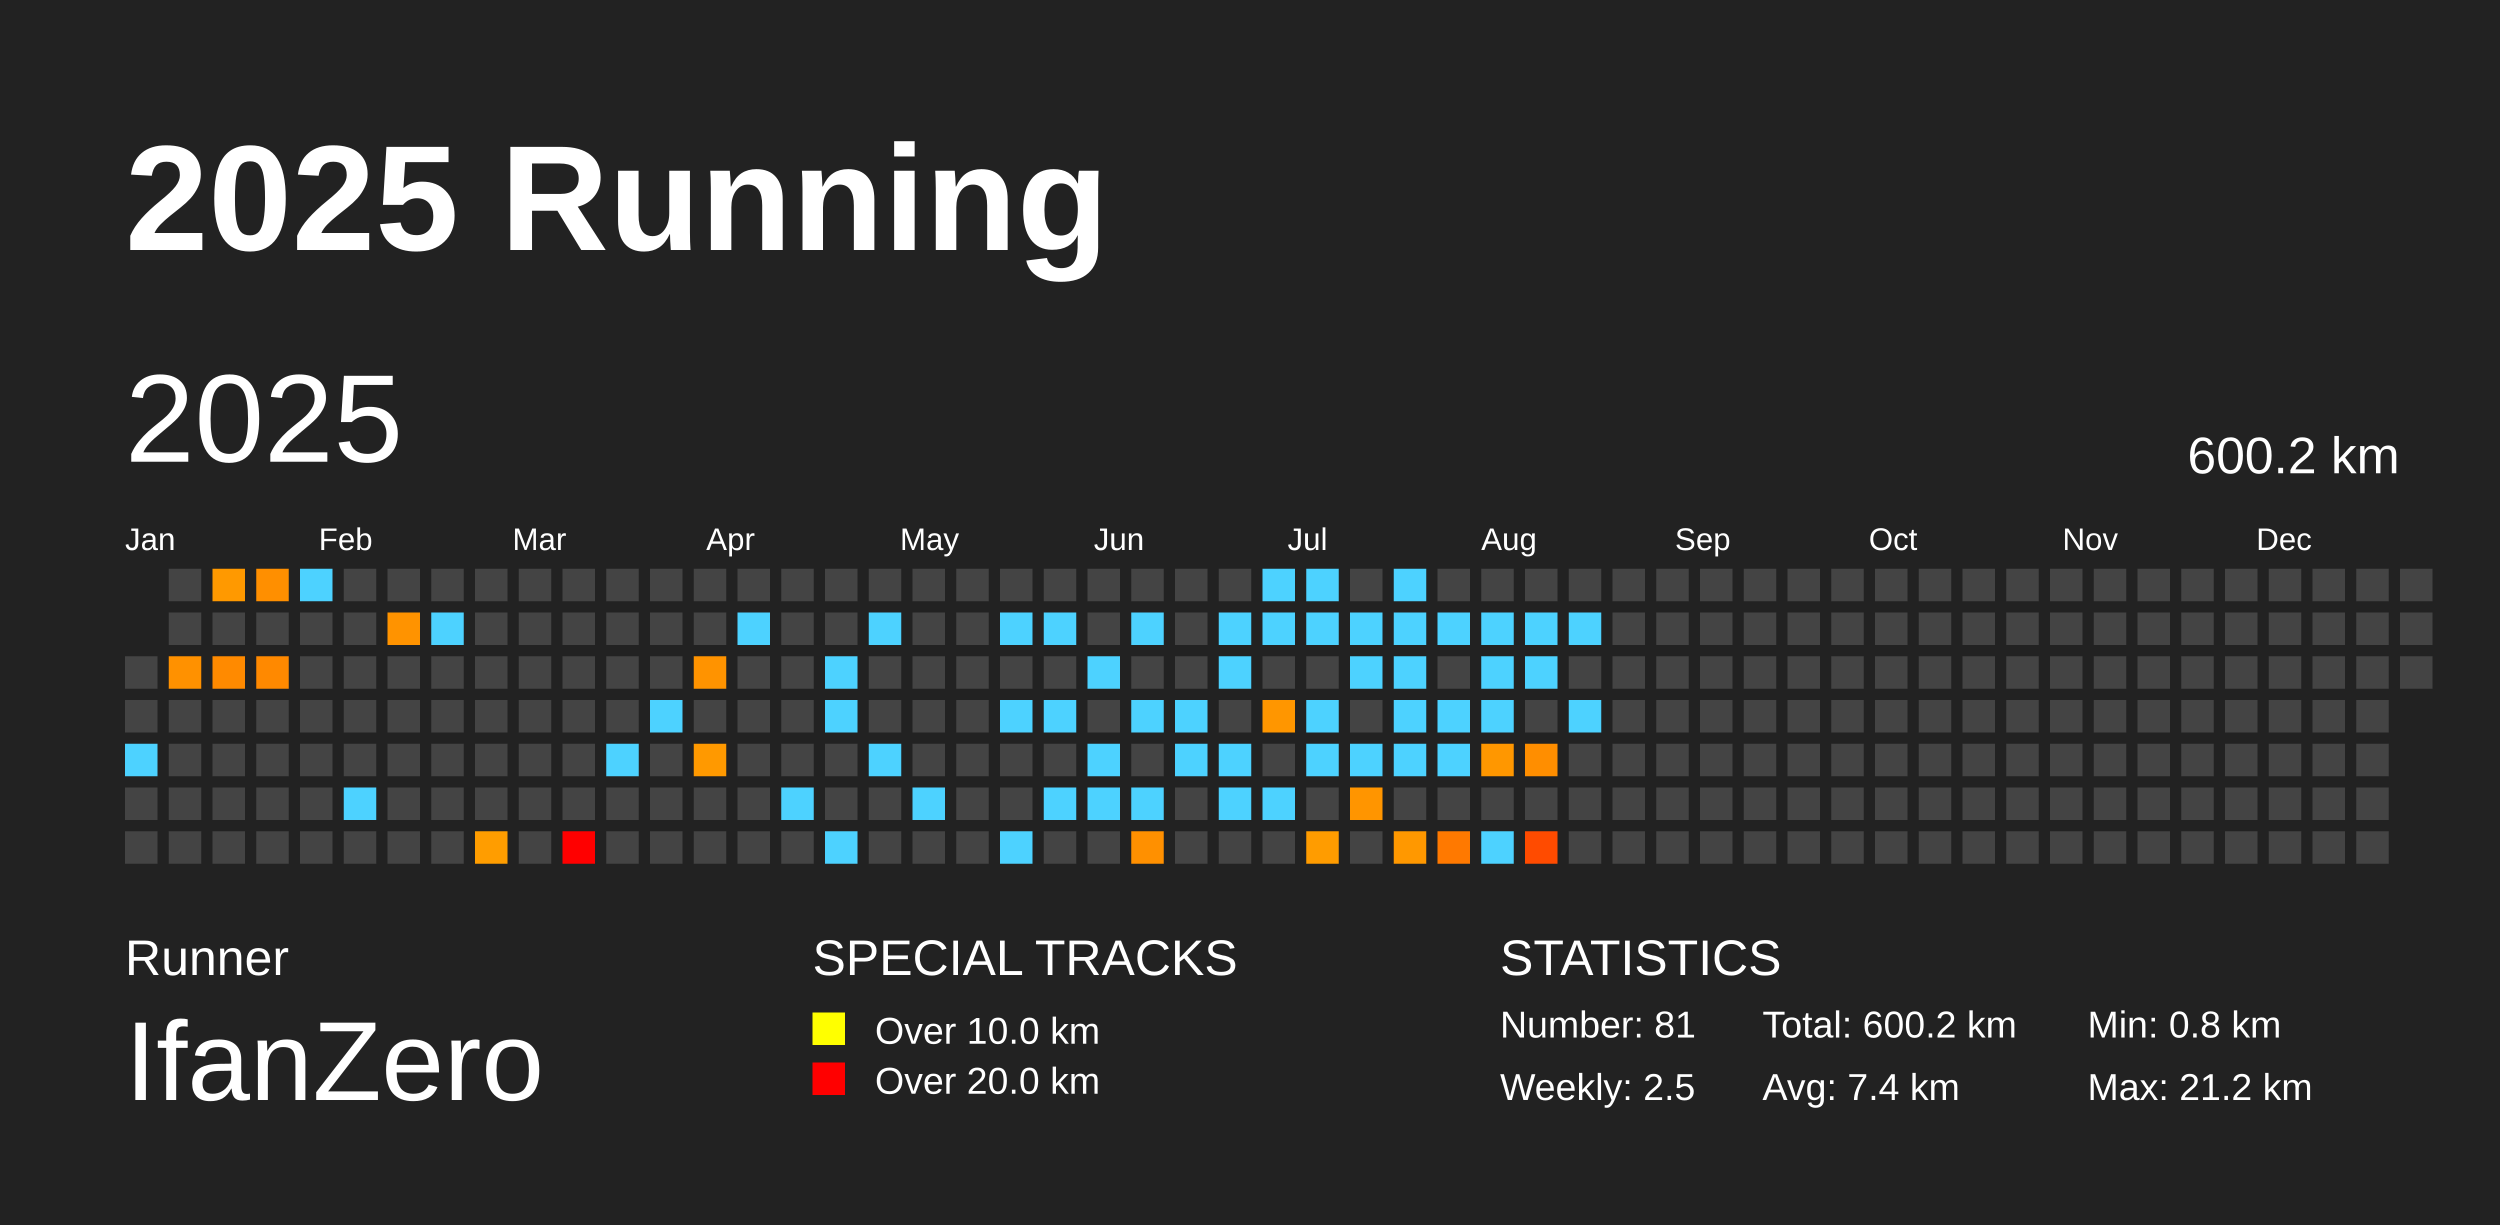
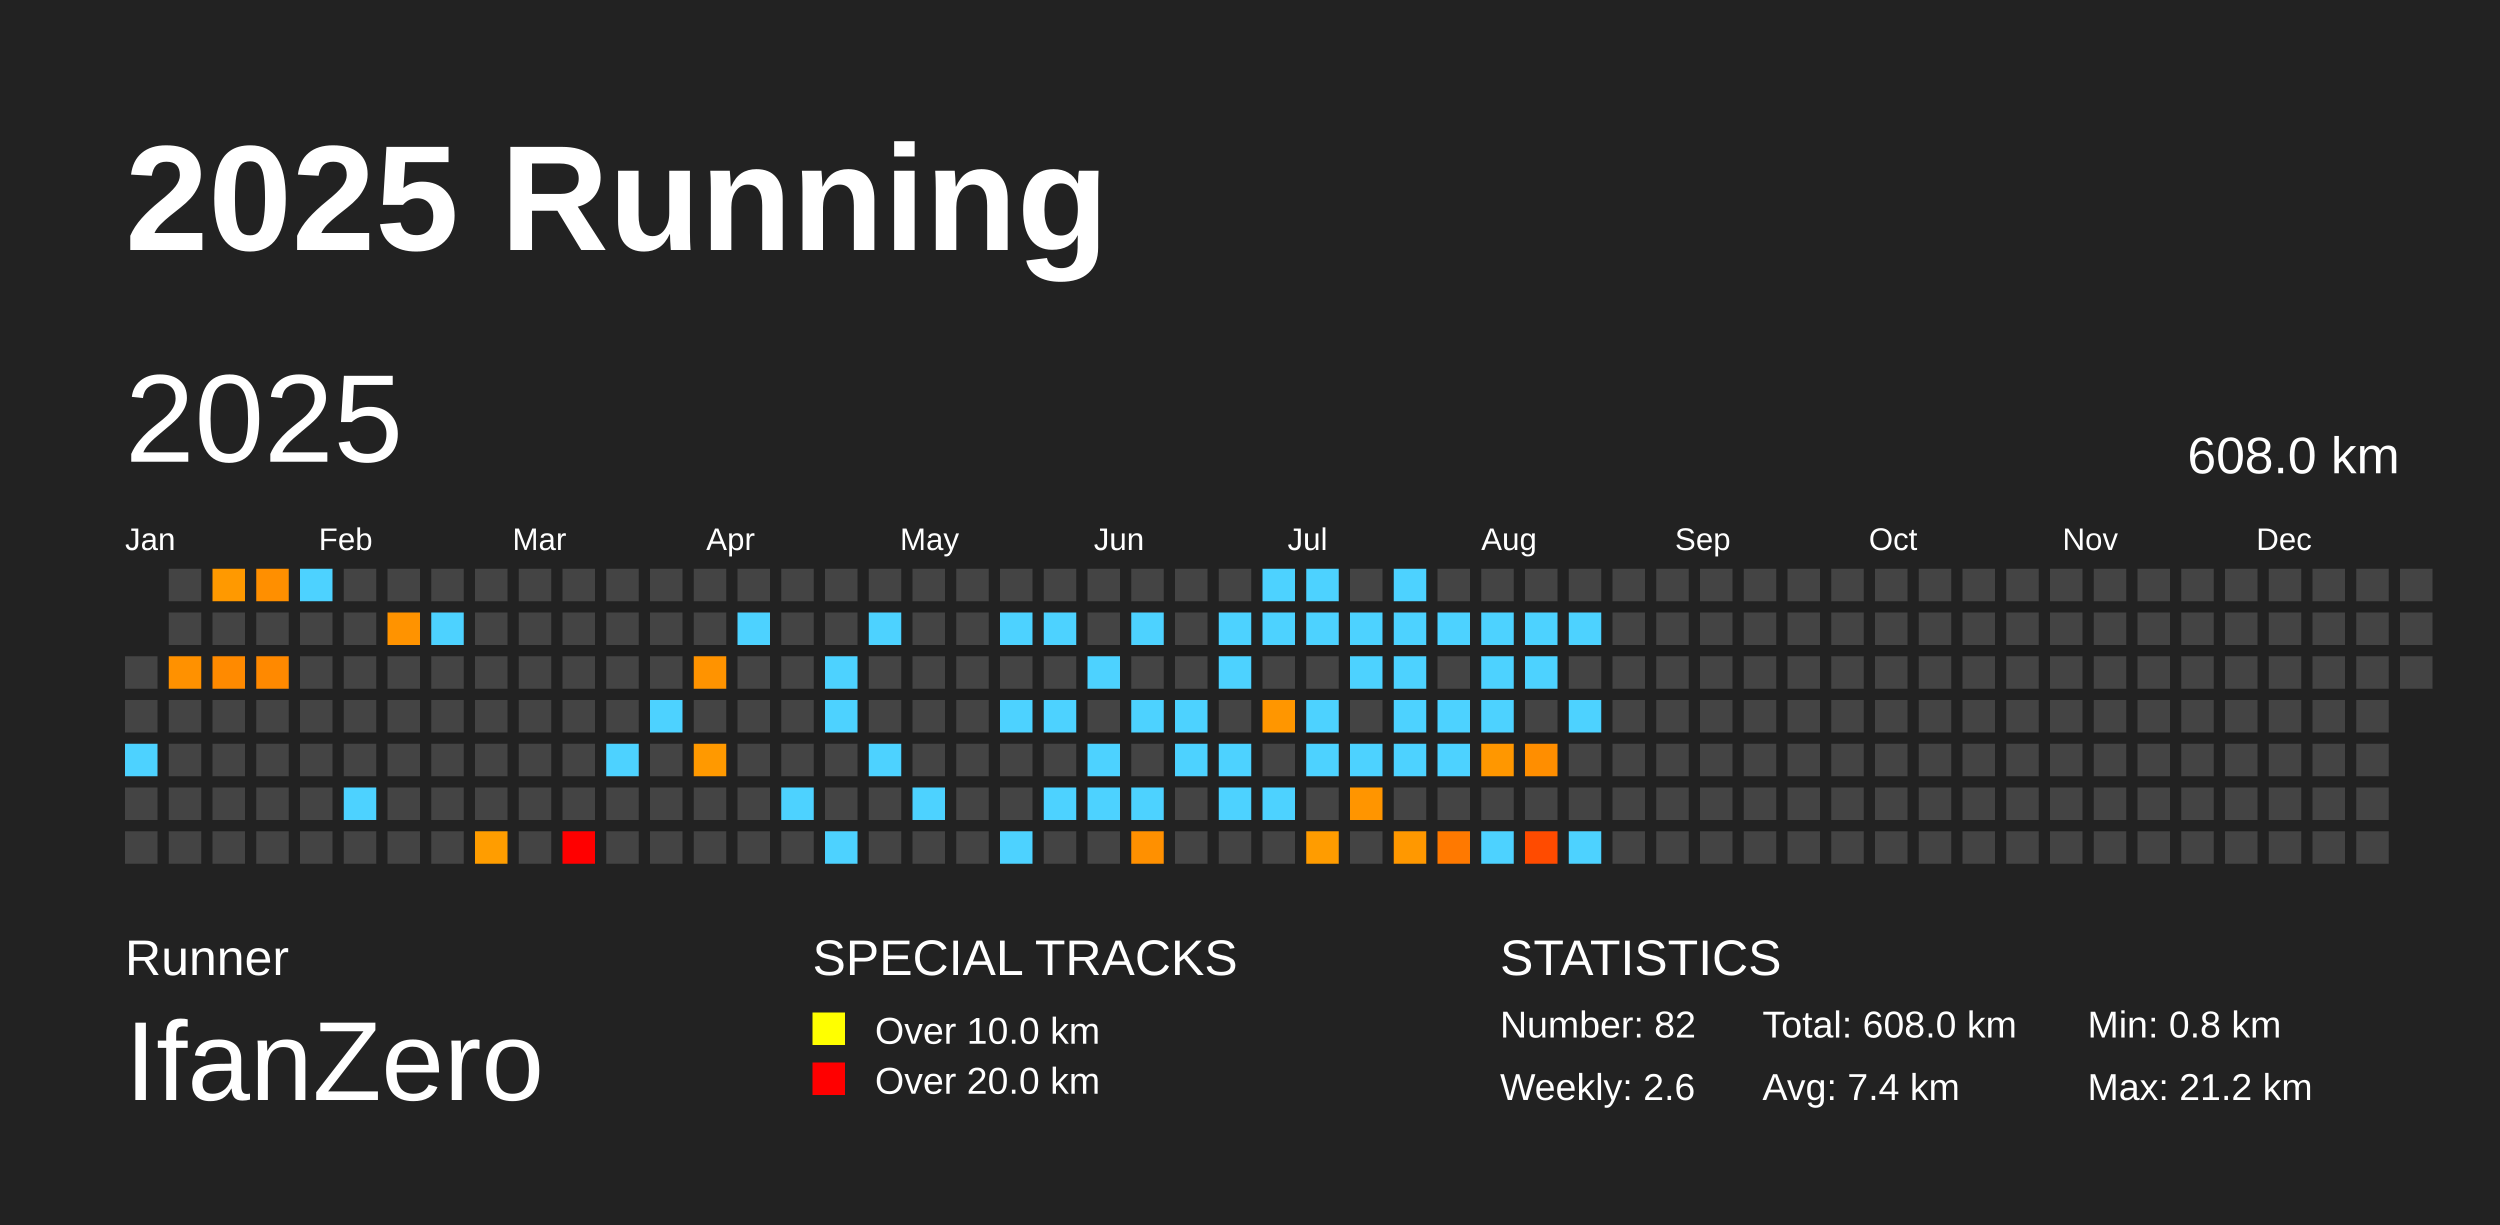
<svg xmlns="http://www.w3.org/2000/svg" baseProfile="full" height="98mm" version="1.1" viewBox="0,0,200,98" width="200mm">
  <defs />
  <rect fill="#222222" height="98" width="200" x="0" y="0" />
  <text fill="#FFFFFF" style="font-size:12px; font-family:Arial; font-weight:bold;" x="10" y="20">2025 Running</text>
  <text fill="#FFFFFF" style="font-size:4px; font-family:Arial" x="10" y="78">Runner</text>
  <text fill="#FFFFFF" style="font-size:9px; font-family:Arial" x="10" y="88">IfanZero</text>
  <text fill="#FFFFFF" style="font-size:4px; font-family:Arial" x="65" y="78">SPECIAL TRACKS</text>
  <rect fill="yellow" height="2.6" width="2.6" x="65" y="81" />
  <text fill="#FFFFFF" style="font-size:3px; font-family:Arial" x="70" y="83.5">Over 10.0 km</text>
  <rect fill="red" height="2.6" width="2.6" x="65" y="85" />
  <text fill="#FFFFFF" style="font-size:3px; font-family:Arial" x="70" y="87.5">Over 20.0 km</text>
  <text fill="#FFFFFF" style="font-size:4px; font-family:Arial" x="120" y="78">STATISTICS</text>
-   <text fill="#FFFFFF" style="font-size:3px; font-family:Arial" x="120" y="83">Number: 81</text>
-   <text fill="#FFFFFF" style="font-size:3px; font-family:Arial" x="120" y="88">Weekly: 2.5</text>
-   <text fill="#FFFFFF" style="font-size:3px; font-family:Arial" x="141" y="83">Total: 600.2 km</text>
+   <text fill="#FFFFFF" style="font-size:3px; font-family:Arial" x="120" y="83">Number: 82</text>
+   <text fill="#FFFFFF" style="font-size:3px; font-family:Arial" x="120" y="88">Weekly: 2.6</text>
+   <text fill="#FFFFFF" style="font-size:3px; font-family:Arial" x="141" y="83">Total: 608.0 km</text>
  <text fill="#FFFFFF" style="font-size:3px; font-family:Arial" x="141" y="88">Avg: 7.4 km</text>
  <text fill="#FFFFFF" style="font-size:3px; font-family:Arial" x="167" y="83">Min: 0.8 km</text>
  <text fill="#FFFFFF" style="font-size:3px; font-family:Arial" x="167" y="88">Max: 21.2 km</text>
  <text dominant-baseline="hanging" fill="#FFFFFF" style="font-size:10.0px; font-family:Arial;" x="10" y="30">2025</text>
-   <text dominant-baseline="hanging" fill="#FFFFFF" style="font-size:4.125px; font-family:Arial;" x="175" y="35">600.2 km</text>
+   <text dominant-baseline="hanging" fill="#FFFFFF" style="font-size:4.125px; font-family:Arial;" x="175" y="35">608.0 km</text>
  <text fill="#FFFFFF" style="font-size:2.5px; font-family:Arial" x="10.0" y="44">Jan</text>
  <text fill="#FFFFFF" style="font-size:2.5px; font-family:Arial" x="25.5" y="44">Feb</text>
  <text fill="#FFFFFF" style="font-size:2.5px; font-family:Arial" x="41.0" y="44">Mar</text>
  <text fill="#FFFFFF" style="font-size:2.5px; font-family:Arial" x="56.5" y="44">Apr</text>
  <text fill="#FFFFFF" style="font-size:2.5px; font-family:Arial" x="72.0" y="44">May</text>
  <text fill="#FFFFFF" style="font-size:2.5px; font-family:Arial" x="87.5" y="44">Jun</text>
  <text fill="#FFFFFF" style="font-size:2.5px; font-family:Arial" x="103.0" y="44">Jul</text>
  <text fill="#FFFFFF" style="font-size:2.5px; font-family:Arial" x="118.5" y="44">Aug</text>
  <text fill="#FFFFFF" style="font-size:2.5px; font-family:Arial" x="134.0" y="44">Sep</text>
  <text fill="#FFFFFF" style="font-size:2.5px; font-family:Arial" x="149.5" y="44">Oct</text>
  <text fill="#FFFFFF" style="font-size:2.5px; font-family:Arial" x="165.0" y="44">Nov</text>
  <text fill="#FFFFFF" style="font-size:2.5px; font-family:Arial" x="180.5" y="44">Dec</text>
  <rect fill="#444444" height="2.6" width="2.6" x="10.0" y="52.5" />
  <rect fill="#444444" height="2.6" width="2.6" x="10.0" y="56.0" />
  <rect fill="#4dd2ff" height="2.6" width="2.6" x="10.0" y="59.5" />
  <rect fill="#444444" height="2.6" width="2.6" x="10.0" y="63.0" />
  <rect fill="#444444" height="2.6" width="2.6" x="10.0" y="66.5" />
  <rect fill="#444444" height="2.6" width="2.6" x="13.5" y="45.5" />
  <rect fill="#444444" height="2.6" width="2.6" x="13.5" y="49.0" />
  <rect fill="#ff9100" height="2.6" width="2.6" x="13.5" y="52.5" />
  <rect fill="#444444" height="2.6" width="2.6" x="13.5" y="56.0" />
  <rect fill="#444444" height="2.6" width="2.6" x="13.5" y="59.5" />
  <rect fill="#444444" height="2.6" width="2.6" x="13.5" y="63.0" />
  <rect fill="#444444" height="2.6" width="2.6" x="13.5" y="66.5" />
  <rect fill="#ff9900" height="2.6" width="2.6" x="17.0" y="45.5" />
  <rect fill="#444444" height="2.6" width="2.6" x="17.0" y="49.0" />
  <rect fill="#ff8a00" height="2.6" width="2.6" x="17.0" y="52.5" />
  <rect fill="#444444" height="2.6" width="2.6" x="17.0" y="56.0" />
  <rect fill="#444444" height="2.6" width="2.6" x="17.0" y="59.5" />
  <rect fill="#444444" height="2.6" width="2.6" x="17.0" y="63.0" />
  <rect fill="#444444" height="2.6" width="2.6" x="17.0" y="66.5" />
  <rect fill="#ff8f00" height="2.6" width="2.6" x="20.5" y="45.5" />
  <rect fill="#444444" height="2.6" width="2.6" x="20.5" y="49.0" />
  <rect fill="#ff8900" height="2.6" width="2.6" x="20.5" y="52.5" />
  <rect fill="#444444" height="2.6" width="2.6" x="20.5" y="56.0" />
  <rect fill="#444444" height="2.6" width="2.6" x="20.5" y="59.5" />
  <rect fill="#444444" height="2.6" width="2.6" x="20.5" y="63.0" />
  <rect fill="#444444" height="2.6" width="2.6" x="20.5" y="66.5" />
  <rect fill="#4dd2ff" height="2.6" width="2.6" x="24.0" y="45.5" />
  <rect fill="#444444" height="2.6" width="2.6" x="24.0" y="49.0" />
  <rect fill="#444444" height="2.6" width="2.6" x="24.0" y="52.5" />
  <rect fill="#444444" height="2.6" width="2.6" x="24.0" y="56.0" />
  <rect fill="#444444" height="2.6" width="2.6" x="24.0" y="59.5" />
  <rect fill="#444444" height="2.6" width="2.6" x="24.0" y="63.0" />
  <rect fill="#444444" height="2.6" width="2.6" x="24.0" y="66.5" />
  <rect fill="#444444" height="2.6" width="2.6" x="27.5" y="45.5" />
  <rect fill="#444444" height="2.6" width="2.6" x="27.5" y="49.0" />
  <rect fill="#444444" height="2.6" width="2.6" x="27.5" y="52.5" />
  <rect fill="#444444" height="2.6" width="2.6" x="27.5" y="56.0" />
  <rect fill="#444444" height="2.6" width="2.6" x="27.5" y="59.5" />
  <rect fill="#4dd2ff" height="2.6" width="2.6" x="27.5" y="63.0" />
  <rect fill="#444444" height="2.6" width="2.6" x="27.5" y="66.5" />
  <rect fill="#444444" height="2.6" width="2.6" x="31.0" y="45.5" />
  <rect fill="#ff9300" height="2.6" width="2.6" x="31.0" y="49.0" />
  <rect fill="#444444" height="2.6" width="2.6" x="31.0" y="52.5" />
  <rect fill="#444444" height="2.6" width="2.6" x="31.0" y="56.0" />
  <rect fill="#444444" height="2.6" width="2.6" x="31.0" y="59.5" />
  <rect fill="#444444" height="2.6" width="2.6" x="31.0" y="63.0" />
  <rect fill="#444444" height="2.6" width="2.6" x="31.0" y="66.5" />
  <rect fill="#444444" height="2.6" width="2.6" x="34.5" y="45.5" />
  <rect fill="#4dd2ff" height="2.6" width="2.6" x="34.5" y="49.0" />
  <rect fill="#444444" height="2.6" width="2.6" x="34.5" y="52.5" />
  <rect fill="#444444" height="2.6" width="2.6" x="34.5" y="56.0" />
  <rect fill="#444444" height="2.6" width="2.6" x="34.5" y="59.5" />
  <rect fill="#444444" height="2.6" width="2.6" x="34.5" y="63.0" />
  <rect fill="#444444" height="2.6" width="2.6" x="34.5" y="66.5" />
  <rect fill="#444444" height="2.6" width="2.6" x="38.0" y="45.5" />
  <rect fill="#444444" height="2.6" width="2.6" x="38.0" y="49.0" />
  <rect fill="#444444" height="2.6" width="2.6" x="38.0" y="52.5" />
  <rect fill="#444444" height="2.6" width="2.6" x="38.0" y="56.0" />
  <rect fill="#444444" height="2.6" width="2.6" x="38.0" y="59.5" />
  <rect fill="#444444" height="2.6" width="2.6" x="38.0" y="63.0" />
  <rect fill="#ff9d00" height="2.6" width="2.6" x="38.0" y="66.5" />
  <rect fill="#444444" height="2.6" width="2.6" x="41.5" y="45.5" />
  <rect fill="#444444" height="2.6" width="2.6" x="41.5" y="49.0" />
  <rect fill="#444444" height="2.6" width="2.6" x="41.5" y="52.5" />
  <rect fill="#444444" height="2.6" width="2.6" x="41.5" y="56.0" />
  <rect fill="#444444" height="2.6" width="2.6" x="41.5" y="59.5" />
  <rect fill="#444444" height="2.6" width="2.6" x="41.5" y="63.0" />
  <rect fill="#444444" height="2.6" width="2.6" x="41.5" y="66.5" />
  <rect fill="#444444" height="2.6" width="2.6" x="45.0" y="45.5" />
  <rect fill="#444444" height="2.6" width="2.6" x="45.0" y="49.0" />
  <rect fill="#444444" height="2.6" width="2.6" x="45.0" y="52.5" />
  <rect fill="#444444" height="2.6" width="2.6" x="45.0" y="56.0" />
  <rect fill="#444444" height="2.6" width="2.6" x="45.0" y="59.5" />
  <rect fill="#444444" height="2.6" width="2.6" x="45.0" y="63.0" />
  <rect fill="red" height="2.6" width="2.6" x="45.0" y="66.5" />
  <rect fill="#444444" height="2.6" width="2.6" x="48.5" y="45.5" />
  <rect fill="#444444" height="2.6" width="2.6" x="48.5" y="49.0" />
  <rect fill="#444444" height="2.6" width="2.6" x="48.5" y="52.5" />
  <rect fill="#444444" height="2.6" width="2.6" x="48.5" y="56.0" />
  <rect fill="#4dd2ff" height="2.6" width="2.6" x="48.5" y="59.5" />
  <rect fill="#444444" height="2.6" width="2.6" x="48.5" y="63.0" />
  <rect fill="#444444" height="2.6" width="2.6" x="48.5" y="66.5" />
  <rect fill="#444444" height="2.6" width="2.6" x="52.0" y="45.5" />
  <rect fill="#444444" height="2.6" width="2.6" x="52.0" y="49.0" />
  <rect fill="#444444" height="2.6" width="2.6" x="52.0" y="52.5" />
  <rect fill="#4dd2ff" height="2.6" width="2.6" x="52.0" y="56.0" />
  <rect fill="#444444" height="2.6" width="2.6" x="52.0" y="59.5" />
  <rect fill="#444444" height="2.6" width="2.6" x="52.0" y="63.0" />
  <rect fill="#444444" height="2.6" width="2.6" x="52.0" y="66.5" />
  <rect fill="#444444" height="2.6" width="2.6" x="55.5" y="45.5" />
  <rect fill="#444444" height="2.6" width="2.6" x="55.5" y="49.0" />
  <rect fill="#ff9300" height="2.6" width="2.6" x="55.5" y="52.5" />
  <rect fill="#444444" height="2.6" width="2.6" x="55.5" y="56.0" />
  <rect fill="#ff9900" height="2.6" width="2.6" x="55.5" y="59.5" />
  <rect fill="#444444" height="2.6" width="2.6" x="55.5" y="63.0" />
  <rect fill="#444444" height="2.6" width="2.6" x="55.5" y="66.5" />
  <rect fill="#444444" height="2.6" width="2.6" x="59.0" y="45.5" />
  <rect fill="#4dd2ff" height="2.6" width="2.6" x="59.0" y="49.0" />
  <rect fill="#444444" height="2.6" width="2.6" x="59.0" y="52.5" />
  <rect fill="#444444" height="2.6" width="2.6" x="59.0" y="56.0" />
  <rect fill="#444444" height="2.6" width="2.6" x="59.0" y="59.5" />
  <rect fill="#444444" height="2.6" width="2.6" x="59.0" y="63.0" />
  <rect fill="#444444" height="2.6" width="2.6" x="59.0" y="66.5" />
  <rect fill="#444444" height="2.6" width="2.6" x="62.5" y="45.5" />
  <rect fill="#444444" height="2.6" width="2.6" x="62.5" y="49.0" />
  <rect fill="#444444" height="2.6" width="2.6" x="62.5" y="52.5" />
  <rect fill="#444444" height="2.6" width="2.6" x="62.5" y="56.0" />
  <rect fill="#444444" height="2.6" width="2.6" x="62.5" y="59.5" />
  <rect fill="#4dd2ff" height="2.6" width="2.6" x="62.5" y="63.0" />
  <rect fill="#444444" height="2.6" width="2.6" x="62.5" y="66.5" />
  <rect fill="#444444" height="2.6" width="2.6" x="66.0" y="45.5" />
  <rect fill="#444444" height="2.6" width="2.6" x="66.0" y="49.0" />
  <rect fill="#4dd2ff" height="2.6" width="2.6" x="66.0" y="52.5" />
  <rect fill="#4dd2ff" height="2.6" width="2.6" x="66.0" y="56.0" />
  <rect fill="#444444" height="2.6" width="2.6" x="66.0" y="59.5" />
  <rect fill="#444444" height="2.6" width="2.6" x="66.0" y="63.0" />
  <rect fill="#4dd2ff" height="2.6" width="2.6" x="66.0" y="66.5" />
  <rect fill="#444444" height="2.6" width="2.6" x="69.5" y="45.5" />
  <rect fill="#4dd2ff" height="2.6" width="2.6" x="69.5" y="49.0" />
  <rect fill="#444444" height="2.6" width="2.6" x="69.5" y="52.5" />
  <rect fill="#444444" height="2.6" width="2.6" x="69.5" y="56.0" />
  <rect fill="#4dd2ff" height="2.6" width="2.6" x="69.5" y="59.5" />
  <rect fill="#444444" height="2.6" width="2.6" x="69.5" y="63.0" />
  <rect fill="#444444" height="2.6" width="2.6" x="69.5" y="66.5" />
  <rect fill="#444444" height="2.6" width="2.6" x="73.0" y="45.5" />
  <rect fill="#444444" height="2.6" width="2.6" x="73.0" y="49.0" />
  <rect fill="#444444" height="2.6" width="2.6" x="73.0" y="52.5" />
  <rect fill="#444444" height="2.6" width="2.6" x="73.0" y="56.0" />
  <rect fill="#444444" height="2.6" width="2.6" x="73.0" y="59.5" />
  <rect fill="#4dd2ff" height="2.6" width="2.6" x="73.0" y="63.0" />
  <rect fill="#444444" height="2.6" width="2.6" x="73.0" y="66.5" />
  <rect fill="#444444" height="2.6" width="2.6" x="76.5" y="45.5" />
  <rect fill="#444444" height="2.6" width="2.6" x="76.5" y="49.0" />
  <rect fill="#444444" height="2.6" width="2.6" x="76.5" y="52.5" />
  <rect fill="#444444" height="2.6" width="2.6" x="76.5" y="56.0" />
  <rect fill="#444444" height="2.6" width="2.6" x="76.5" y="59.5" />
  <rect fill="#444444" height="2.6" width="2.6" x="76.5" y="63.0" />
  <rect fill="#444444" height="2.6" width="2.6" x="76.5" y="66.5" />
  <rect fill="#444444" height="2.6" width="2.6" x="80.0" y="45.5" />
  <rect fill="#4dd2ff" height="2.6" width="2.6" x="80.0" y="49.0" />
  <rect fill="#444444" height="2.6" width="2.6" x="80.0" y="52.5" />
  <rect fill="#4dd2ff" height="2.6" width="2.6" x="80.0" y="56.0" />
  <rect fill="#444444" height="2.6" width="2.6" x="80.0" y="59.5" />
  <rect fill="#444444" height="2.6" width="2.6" x="80.0" y="63.0" />
  <rect fill="#4dd2ff" height="2.6" width="2.6" x="80.0" y="66.5" />
  <rect fill="#444444" height="2.6" width="2.6" x="83.5" y="45.5" />
  <rect fill="#4dd2ff" height="2.6" width="2.6" x="83.5" y="49.0" />
  <rect fill="#444444" height="2.6" width="2.6" x="83.5" y="52.5" />
  <rect fill="#4dd2ff" height="2.6" width="2.6" x="83.5" y="56.0" />
  <rect fill="#444444" height="2.6" width="2.6" x="83.5" y="59.5" />
  <rect fill="#4dd2ff" height="2.6" width="2.6" x="83.5" y="63.0" />
  <rect fill="#444444" height="2.6" width="2.6" x="83.5" y="66.5" />
  <rect fill="#444444" height="2.6" width="2.6" x="87.0" y="45.5" />
  <rect fill="#444444" height="2.6" width="2.6" x="87.0" y="49.0" />
  <rect fill="#4dd2ff" height="2.6" width="2.6" x="87.0" y="52.5" />
  <rect fill="#444444" height="2.6" width="2.6" x="87.0" y="56.0" />
  <rect fill="#4dd2ff" height="2.6" width="2.6" x="87.0" y="59.5" />
  <rect fill="#4dd2ff" height="2.6" width="2.6" x="87.0" y="63.0" />
  <rect fill="#444444" height="2.6" width="2.6" x="87.0" y="66.5" />
  <rect fill="#444444" height="2.6" width="2.6" x="90.5" y="45.5" />
  <rect fill="#4dd2ff" height="2.6" width="2.6" x="90.5" y="49.0" />
  <rect fill="#444444" height="2.6" width="2.6" x="90.5" y="52.5" />
  <rect fill="#4dd2ff" height="2.6" width="2.6" x="90.5" y="56.0" />
  <rect fill="#444444" height="2.6" width="2.6" x="90.5" y="59.5" />
  <rect fill="#4dd2ff" height="2.6" width="2.6" x="90.5" y="63.0" />
  <rect fill="#ff9000" height="2.6" width="2.6" x="90.5" y="66.5" />
  <rect fill="#444444" height="2.6" width="2.6" x="94.0" y="45.5" />
  <rect fill="#444444" height="2.6" width="2.6" x="94.0" y="49.0" />
  <rect fill="#444444" height="2.6" width="2.6" x="94.0" y="52.5" />
  <rect fill="#4dd2ff" height="2.6" width="2.6" x="94.0" y="56.0" />
  <rect fill="#4dd2ff" height="2.6" width="2.6" x="94.0" y="59.5" />
  <rect fill="#444444" height="2.6" width="2.6" x="94.0" y="63.0" />
  <rect fill="#444444" height="2.6" width="2.6" x="94.0" y="66.5" />
  <rect fill="#444444" height="2.6" width="2.6" x="97.5" y="45.5" />
  <rect fill="#4dd2ff" height="2.6" width="2.6" x="97.5" y="49.0" />
  <rect fill="#4dd2ff" height="2.6" width="2.6" x="97.5" y="52.5" />
  <rect fill="#444444" height="2.6" width="2.6" x="97.5" y="56.0" />
  <rect fill="#4dd2ff" height="2.6" width="2.6" x="97.5" y="59.5" />
  <rect fill="#4dd2ff" height="2.6" width="2.6" x="97.5" y="63.0" />
  <rect fill="#444444" height="2.6" width="2.6" x="97.5" y="66.5" />
  <rect fill="#4dd2ff" height="2.6" width="2.6" x="101.0" y="45.5" />
  <rect fill="#4dd2ff" height="2.6" width="2.6" x="101.0" y="49.0" />
  <rect fill="#444444" height="2.6" width="2.6" x="101.0" y="52.5" />
  <rect fill="#ff9600" height="2.6" width="2.6" x="101.0" y="56.0" />
  <rect fill="#444444" height="2.6" width="2.6" x="101.0" y="59.5" />
  <rect fill="#4dd2ff" height="2.6" width="2.6" x="101.0" y="63.0" />
  <rect fill="#444444" height="2.6" width="2.6" x="101.0" y="66.5" />
  <rect fill="#4dd2ff" height="2.6" width="2.6" x="104.5" y="45.5" />
  <rect fill="#4dd2ff" height="2.6" width="2.6" x="104.5" y="49.0" />
  <rect fill="#444444" height="2.6" width="2.6" x="104.5" y="52.5" />
  <rect fill="#4dd2ff" height="2.6" width="2.6" x="104.5" y="56.0" />
  <rect fill="#4dd2ff" height="2.6" width="2.6" x="104.5" y="59.5" />
  <rect fill="#444444" height="2.6" width="2.6" x="104.5" y="63.0" />
  <rect fill="#ff9c00" height="2.6" width="2.6" x="104.5" y="66.5" />
  <rect fill="#444444" height="2.6" width="2.6" x="108.0" y="45.5" />
  <rect fill="#4dd2ff" height="2.6" width="2.6" x="108.0" y="49.0" />
  <rect fill="#4dd2ff" height="2.6" width="2.6" x="108.0" y="52.5" />
  <rect fill="#444444" height="2.6" width="2.6" x="108.0" y="56.0" />
  <rect fill="#4dd2ff" height="2.6" width="2.6" x="108.0" y="59.5" />
  <rect fill="#ff9500" height="2.6" width="2.6" x="108.0" y="63.0" />
  <rect fill="#444444" height="2.6" width="2.6" x="108.0" y="66.5" />
  <rect fill="#4dd2ff" height="2.6" width="2.6" x="111.5" y="45.5" />
  <rect fill="#4dd2ff" height="2.6" width="2.6" x="111.5" y="49.0" />
  <rect fill="#4dd2ff" height="2.6" width="2.6" x="111.5" y="52.5" />
  <rect fill="#4dd2ff" height="2.6" width="2.6" x="111.5" y="56.0" />
  <rect fill="#4dd2ff" height="2.6" width="2.6" x="111.5" y="59.5" />
  <rect fill="#444444" height="2.6" width="2.6" x="111.5" y="63.0" />
  <rect fill="#ff9800" height="2.6" width="2.6" x="111.5" y="66.5" />
  <rect fill="#444444" height="2.6" width="2.6" x="115.0" y="45.5" />
  <rect fill="#4dd2ff" height="2.6" width="2.6" x="115.0" y="49.0" />
  <rect fill="#444444" height="2.6" width="2.6" x="115.0" y="52.5" />
  <rect fill="#4dd2ff" height="2.6" width="2.6" x="115.0" y="56.0" />
  <rect fill="#4dd2ff" height="2.6" width="2.6" x="115.0" y="59.5" />
  <rect fill="#444444" height="2.6" width="2.6" x="115.0" y="63.0" />
  <rect fill="#ff7900" height="2.6" width="2.6" x="115.0" y="66.5" />
  <rect fill="#444444" height="2.6" width="2.6" x="118.5" y="45.5" />
  <rect fill="#4dd2ff" height="2.6" width="2.6" x="118.5" y="49.0" />
  <rect fill="#4dd2ff" height="2.6" width="2.6" x="118.5" y="52.5" />
  <rect fill="#4dd2ff" height="2.6" width="2.6" x="118.5" y="56.0" />
  <rect fill="#ff9700" height="2.6" width="2.6" x="118.5" y="59.5" />
  <rect fill="#444444" height="2.6" width="2.6" x="118.5" y="63.0" />
  <rect fill="#4dd2ff" height="2.6" width="2.6" x="118.5" y="66.5" />
  <rect fill="#444444" height="2.6" width="2.6" x="122.0" y="45.5" />
  <rect fill="#4dd2ff" height="2.6" width="2.6" x="122.0" y="49.0" />
  <rect fill="#4dd2ff" height="2.6" width="2.6" x="122.0" y="52.5" />
  <rect fill="#444444" height="2.6" width="2.6" x="122.0" y="56.0" />
  <rect fill="#ff8e00" height="2.6" width="2.6" x="122.0" y="59.5" />
  <rect fill="#444444" height="2.6" width="2.6" x="122.0" y="63.0" />
  <rect fill="#ff4b00" height="2.6" width="2.6" x="122.0" y="66.5" />
  <rect fill="#444444" height="2.6" width="2.6" x="125.5" y="45.5" />
  <rect fill="#4dd2ff" height="2.6" width="2.6" x="125.5" y="49.0" />
  <rect fill="#444444" height="2.6" width="2.6" x="125.5" y="52.5" />
  <rect fill="#4dd2ff" height="2.6" width="2.6" x="125.5" y="56.0" />
  <rect fill="#444444" height="2.6" width="2.6" x="125.5" y="59.5" />
  <rect fill="#444444" height="2.6" width="2.6" x="125.5" y="63.0" />
-   <rect fill="#444444" height="2.6" width="2.6" x="125.5" y="66.5" />
+   <rect fill="#4dd2ff" height="2.6" width="2.6" x="125.5" y="66.5" />
  <rect fill="#444444" height="2.6" width="2.6" x="129.0" y="45.5" />
  <rect fill="#444444" height="2.6" width="2.6" x="129.0" y="49.0" />
  <rect fill="#444444" height="2.6" width="2.6" x="129.0" y="52.5" />
  <rect fill="#444444" height="2.6" width="2.6" x="129.0" y="56.0" />
  <rect fill="#444444" height="2.6" width="2.6" x="129.0" y="59.5" />
  <rect fill="#444444" height="2.6" width="2.6" x="129.0" y="63.0" />
  <rect fill="#444444" height="2.6" width="2.6" x="129.0" y="66.5" />
  <rect fill="#444444" height="2.6" width="2.6" x="132.5" y="45.5" />
  <rect fill="#444444" height="2.6" width="2.6" x="132.5" y="49.0" />
  <rect fill="#444444" height="2.6" width="2.6" x="132.5" y="52.5" />
  <rect fill="#444444" height="2.6" width="2.6" x="132.5" y="56.0" />
  <rect fill="#444444" height="2.6" width="2.6" x="132.5" y="59.5" />
  <rect fill="#444444" height="2.6" width="2.6" x="132.5" y="63.0" />
  <rect fill="#444444" height="2.6" width="2.6" x="132.5" y="66.5" />
  <rect fill="#444444" height="2.6" width="2.6" x="136.0" y="45.5" />
  <rect fill="#444444" height="2.6" width="2.6" x="136.0" y="49.0" />
  <rect fill="#444444" height="2.6" width="2.6" x="136.0" y="52.5" />
  <rect fill="#444444" height="2.6" width="2.6" x="136.0" y="56.0" />
  <rect fill="#444444" height="2.6" width="2.6" x="136.0" y="59.5" />
  <rect fill="#444444" height="2.6" width="2.6" x="136.0" y="63.0" />
  <rect fill="#444444" height="2.6" width="2.6" x="136.0" y="66.5" />
  <rect fill="#444444" height="2.6" width="2.6" x="139.5" y="45.5" />
  <rect fill="#444444" height="2.6" width="2.6" x="139.5" y="49.0" />
  <rect fill="#444444" height="2.6" width="2.6" x="139.5" y="52.5" />
  <rect fill="#444444" height="2.6" width="2.6" x="139.5" y="56.0" />
  <rect fill="#444444" height="2.6" width="2.6" x="139.5" y="59.5" />
  <rect fill="#444444" height="2.6" width="2.6" x="139.5" y="63.0" />
  <rect fill="#444444" height="2.6" width="2.6" x="139.5" y="66.5" />
  <rect fill="#444444" height="2.6" width="2.6" x="143.0" y="45.5" />
  <rect fill="#444444" height="2.6" width="2.6" x="143.0" y="49.0" />
  <rect fill="#444444" height="2.6" width="2.6" x="143.0" y="52.5" />
  <rect fill="#444444" height="2.6" width="2.6" x="143.0" y="56.0" />
  <rect fill="#444444" height="2.6" width="2.6" x="143.0" y="59.5" />
  <rect fill="#444444" height="2.6" width="2.6" x="143.0" y="63.0" />
  <rect fill="#444444" height="2.6" width="2.6" x="143.0" y="66.5" />
  <rect fill="#444444" height="2.6" width="2.6" x="146.5" y="45.5" />
  <rect fill="#444444" height="2.6" width="2.6" x="146.5" y="49.0" />
  <rect fill="#444444" height="2.6" width="2.6" x="146.5" y="52.5" />
  <rect fill="#444444" height="2.6" width="2.6" x="146.5" y="56.0" />
  <rect fill="#444444" height="2.6" width="2.6" x="146.5" y="59.5" />
  <rect fill="#444444" height="2.6" width="2.6" x="146.5" y="63.0" />
  <rect fill="#444444" height="2.6" width="2.6" x="146.5" y="66.5" />
  <rect fill="#444444" height="2.6" width="2.6" x="150.0" y="45.5" />
  <rect fill="#444444" height="2.6" width="2.6" x="150.0" y="49.0" />
  <rect fill="#444444" height="2.6" width="2.6" x="150.0" y="52.5" />
  <rect fill="#444444" height="2.6" width="2.6" x="150.0" y="56.0" />
  <rect fill="#444444" height="2.6" width="2.6" x="150.0" y="59.5" />
  <rect fill="#444444" height="2.6" width="2.6" x="150.0" y="63.0" />
  <rect fill="#444444" height="2.6" width="2.6" x="150.0" y="66.5" />
  <rect fill="#444444" height="2.6" width="2.6" x="153.5" y="45.5" />
  <rect fill="#444444" height="2.6" width="2.6" x="153.5" y="49.0" />
  <rect fill="#444444" height="2.6" width="2.6" x="153.5" y="52.5" />
  <rect fill="#444444" height="2.6" width="2.6" x="153.5" y="56.0" />
  <rect fill="#444444" height="2.6" width="2.6" x="153.5" y="59.5" />
  <rect fill="#444444" height="2.6" width="2.6" x="153.5" y="63.0" />
  <rect fill="#444444" height="2.6" width="2.6" x="153.5" y="66.5" />
  <rect fill="#444444" height="2.6" width="2.6" x="157.0" y="45.5" />
  <rect fill="#444444" height="2.6" width="2.6" x="157.0" y="49.0" />
  <rect fill="#444444" height="2.6" width="2.6" x="157.0" y="52.5" />
  <rect fill="#444444" height="2.6" width="2.6" x="157.0" y="56.0" />
  <rect fill="#444444" height="2.6" width="2.6" x="157.0" y="59.5" />
  <rect fill="#444444" height="2.6" width="2.6" x="157.0" y="63.0" />
  <rect fill="#444444" height="2.6" width="2.6" x="157.0" y="66.5" />
  <rect fill="#444444" height="2.6" width="2.6" x="160.5" y="45.5" />
  <rect fill="#444444" height="2.6" width="2.6" x="160.5" y="49.0" />
  <rect fill="#444444" height="2.6" width="2.6" x="160.5" y="52.5" />
  <rect fill="#444444" height="2.6" width="2.6" x="160.5" y="56.0" />
  <rect fill="#444444" height="2.6" width="2.6" x="160.5" y="59.5" />
  <rect fill="#444444" height="2.6" width="2.6" x="160.5" y="63.0" />
  <rect fill="#444444" height="2.6" width="2.6" x="160.5" y="66.5" />
  <rect fill="#444444" height="2.6" width="2.6" x="164.0" y="45.5" />
  <rect fill="#444444" height="2.6" width="2.6" x="164.0" y="49.0" />
  <rect fill="#444444" height="2.6" width="2.6" x="164.0" y="52.5" />
  <rect fill="#444444" height="2.6" width="2.6" x="164.0" y="56.0" />
  <rect fill="#444444" height="2.6" width="2.6" x="164.0" y="59.5" />
  <rect fill="#444444" height="2.6" width="2.6" x="164.0" y="63.0" />
  <rect fill="#444444" height="2.6" width="2.6" x="164.0" y="66.5" />
  <rect fill="#444444" height="2.6" width="2.6" x="167.5" y="45.5" />
  <rect fill="#444444" height="2.6" width="2.6" x="167.5" y="49.0" />
  <rect fill="#444444" height="2.6" width="2.6" x="167.5" y="52.5" />
  <rect fill="#444444" height="2.6" width="2.6" x="167.5" y="56.0" />
  <rect fill="#444444" height="2.6" width="2.6" x="167.5" y="59.5" />
  <rect fill="#444444" height="2.6" width="2.6" x="167.5" y="63.0" />
  <rect fill="#444444" height="2.6" width="2.6" x="167.5" y="66.5" />
  <rect fill="#444444" height="2.6" width="2.6" x="171.0" y="45.5" />
  <rect fill="#444444" height="2.6" width="2.6" x="171.0" y="49.0" />
  <rect fill="#444444" height="2.6" width="2.6" x="171.0" y="52.5" />
  <rect fill="#444444" height="2.6" width="2.6" x="171.0" y="56.0" />
  <rect fill="#444444" height="2.6" width="2.6" x="171.0" y="59.5" />
  <rect fill="#444444" height="2.6" width="2.6" x="171.0" y="63.0" />
  <rect fill="#444444" height="2.6" width="2.6" x="171.0" y="66.5" />
  <rect fill="#444444" height="2.6" width="2.6" x="174.5" y="45.5" />
  <rect fill="#444444" height="2.6" width="2.6" x="174.5" y="49.0" />
  <rect fill="#444444" height="2.6" width="2.6" x="174.5" y="52.5" />
  <rect fill="#444444" height="2.6" width="2.6" x="174.5" y="56.0" />
  <rect fill="#444444" height="2.6" width="2.6" x="174.5" y="59.5" />
  <rect fill="#444444" height="2.6" width="2.6" x="174.5" y="63.0" />
  <rect fill="#444444" height="2.6" width="2.6" x="174.5" y="66.5" />
  <rect fill="#444444" height="2.6" width="2.6" x="178.0" y="45.5" />
  <rect fill="#444444" height="2.6" width="2.6" x="178.0" y="49.0" />
  <rect fill="#444444" height="2.6" width="2.6" x="178.0" y="52.5" />
  <rect fill="#444444" height="2.6" width="2.6" x="178.0" y="56.0" />
  <rect fill="#444444" height="2.6" width="2.6" x="178.0" y="59.5" />
  <rect fill="#444444" height="2.6" width="2.6" x="178.0" y="63.0" />
  <rect fill="#444444" height="2.6" width="2.6" x="178.0" y="66.5" />
  <rect fill="#444444" height="2.6" width="2.6" x="181.5" y="45.5" />
  <rect fill="#444444" height="2.6" width="2.6" x="181.5" y="49.0" />
  <rect fill="#444444" height="2.6" width="2.6" x="181.5" y="52.5" />
  <rect fill="#444444" height="2.6" width="2.6" x="181.5" y="56.0" />
  <rect fill="#444444" height="2.6" width="2.6" x="181.5" y="59.5" />
  <rect fill="#444444" height="2.6" width="2.6" x="181.5" y="63.0" />
  <rect fill="#444444" height="2.6" width="2.6" x="181.5" y="66.5" />
  <rect fill="#444444" height="2.6" width="2.6" x="185.0" y="45.5" />
  <rect fill="#444444" height="2.6" width="2.6" x="185.0" y="49.0" />
  <rect fill="#444444" height="2.6" width="2.6" x="185.0" y="52.5" />
  <rect fill="#444444" height="2.6" width="2.6" x="185.0" y="56.0" />
  <rect fill="#444444" height="2.6" width="2.6" x="185.0" y="59.5" />
  <rect fill="#444444" height="2.6" width="2.6" x="185.0" y="63.0" />
  <rect fill="#444444" height="2.6" width="2.6" x="185.0" y="66.5" />
  <rect fill="#444444" height="2.6" width="2.6" x="188.5" y="45.5" />
  <rect fill="#444444" height="2.6" width="2.6" x="188.5" y="49.0" />
  <rect fill="#444444" height="2.6" width="2.6" x="188.5" y="52.5" />
  <rect fill="#444444" height="2.6" width="2.6" x="188.5" y="56.0" />
  <rect fill="#444444" height="2.6" width="2.6" x="188.5" y="59.5" />
  <rect fill="#444444" height="2.6" width="2.6" x="188.5" y="63.0" />
  <rect fill="#444444" height="2.6" width="2.6" x="188.5" y="66.5" />
  <rect fill="#444444" height="2.6" width="2.6" x="192.0" y="45.5" />
  <rect fill="#444444" height="2.6" width="2.6" x="192.0" y="49.0" />
  <rect fill="#444444" height="2.6" width="2.6" x="192.0" y="52.5" />
</svg>
